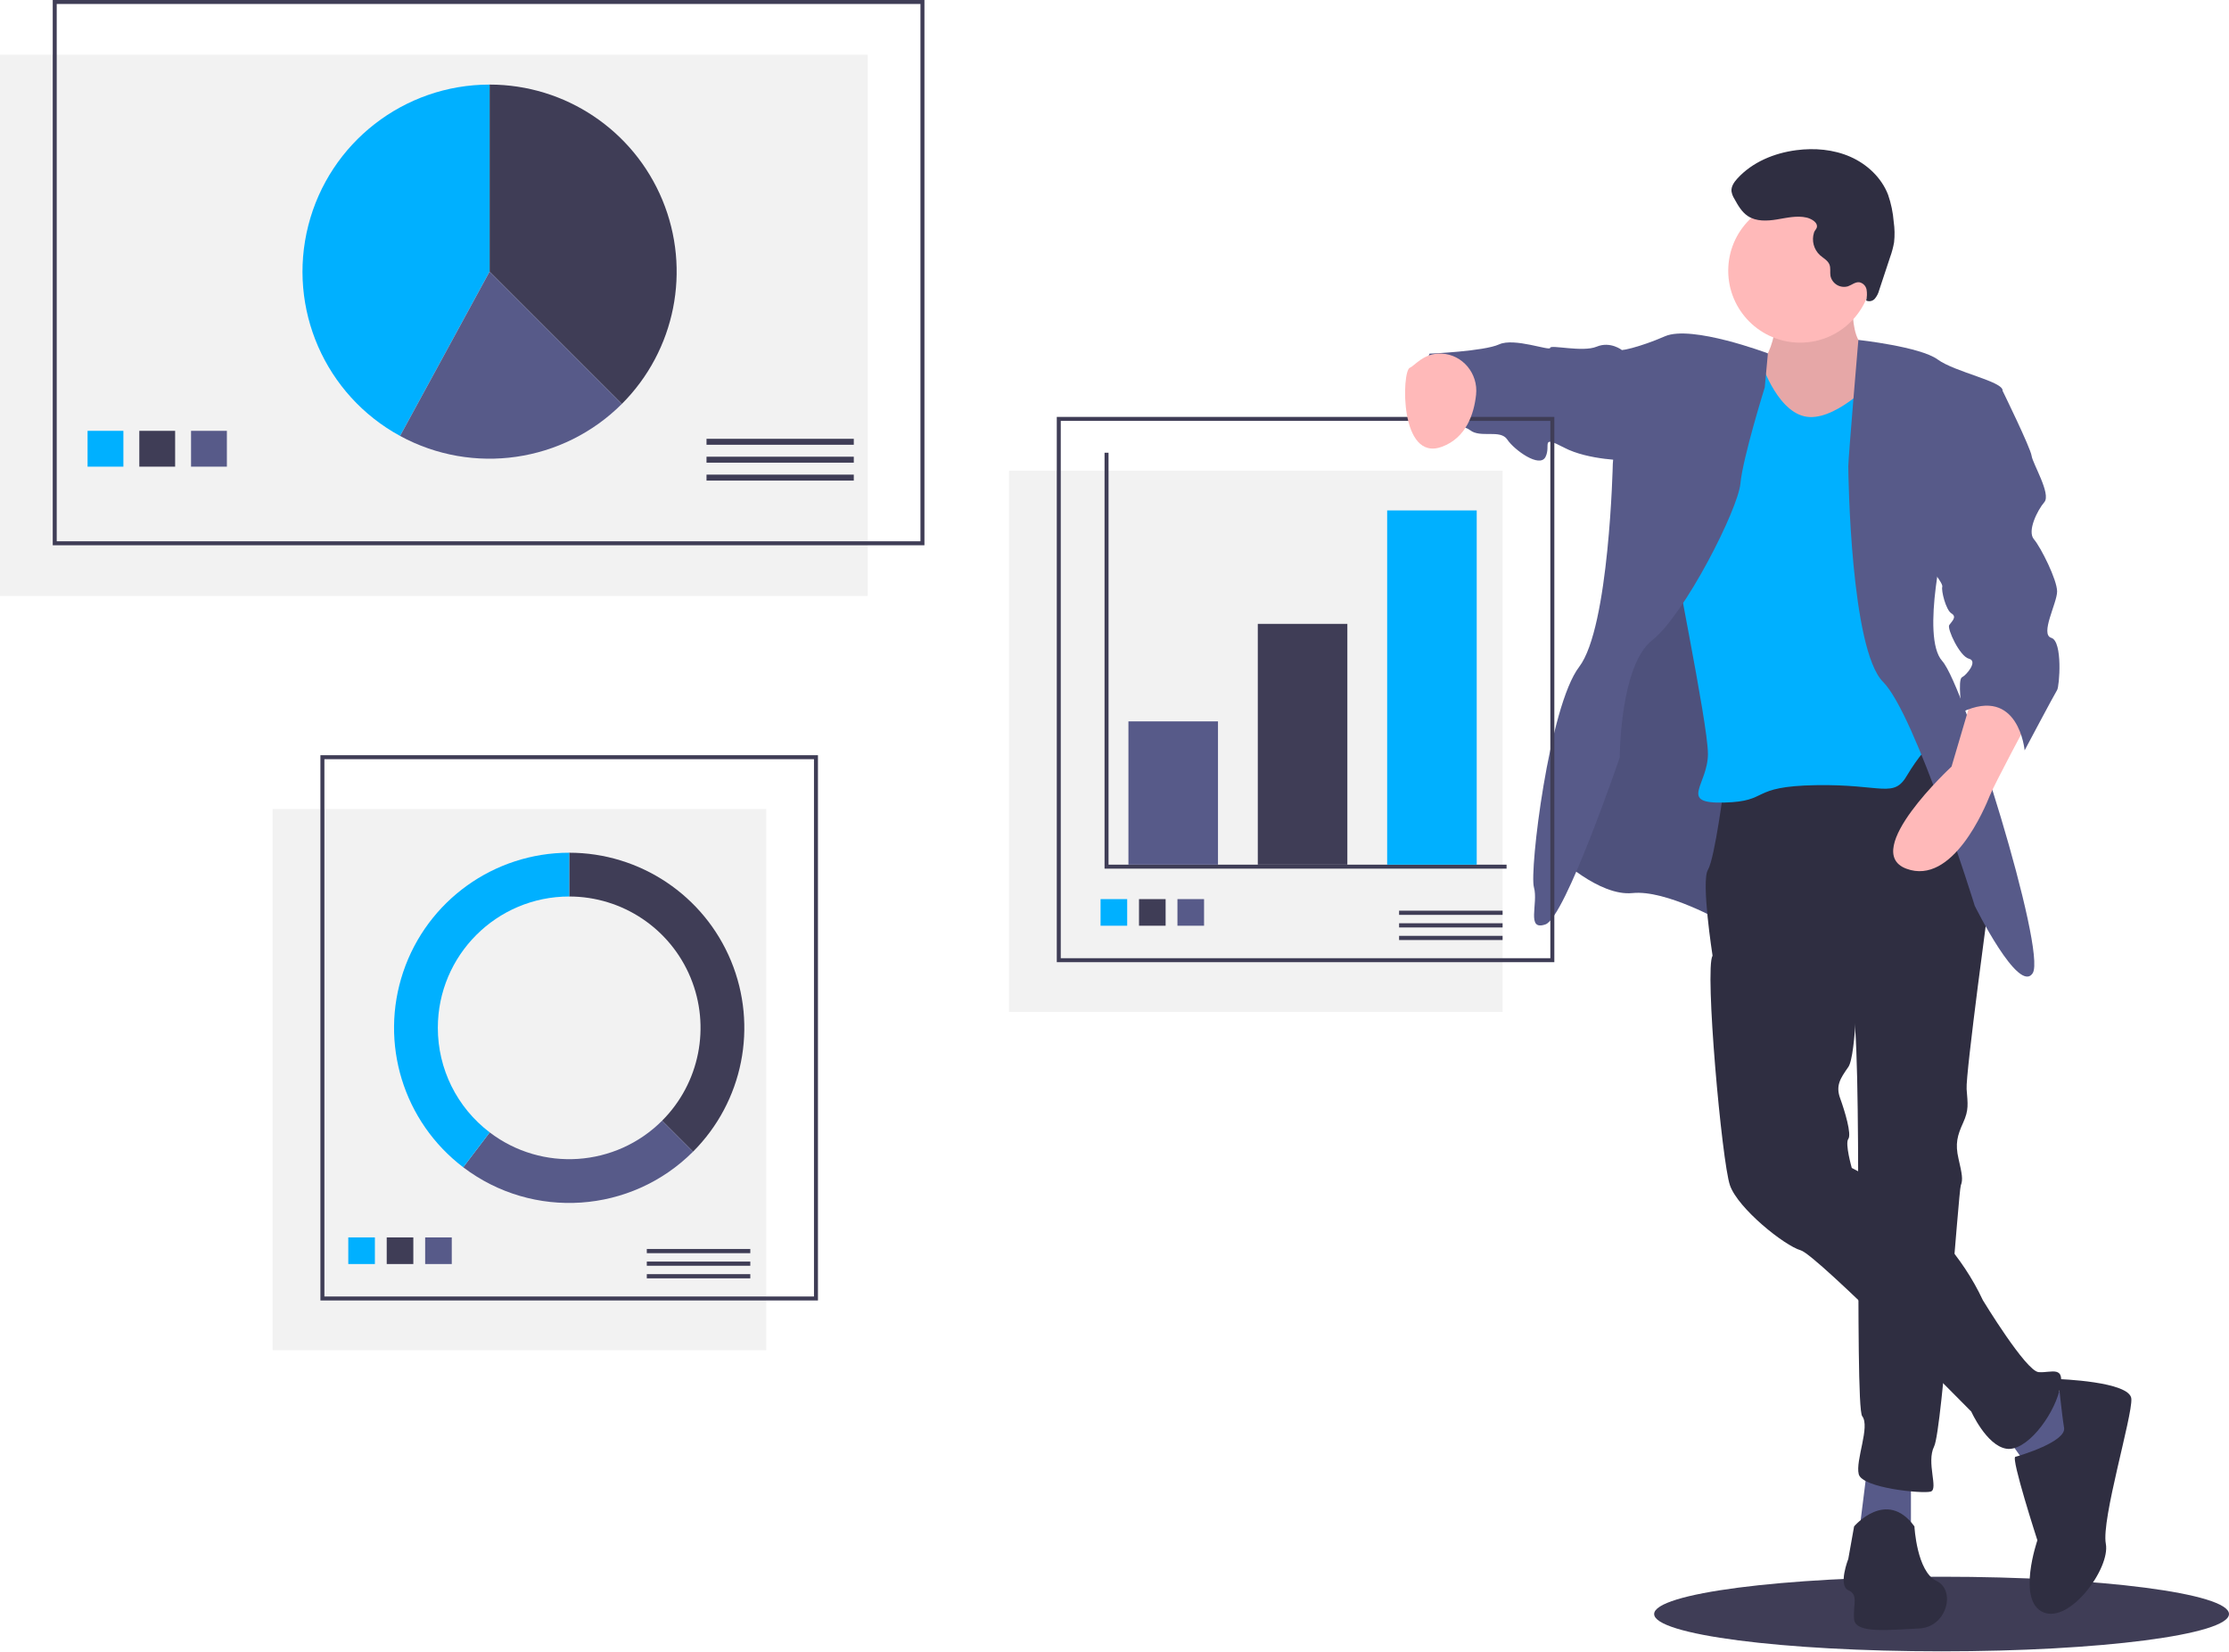
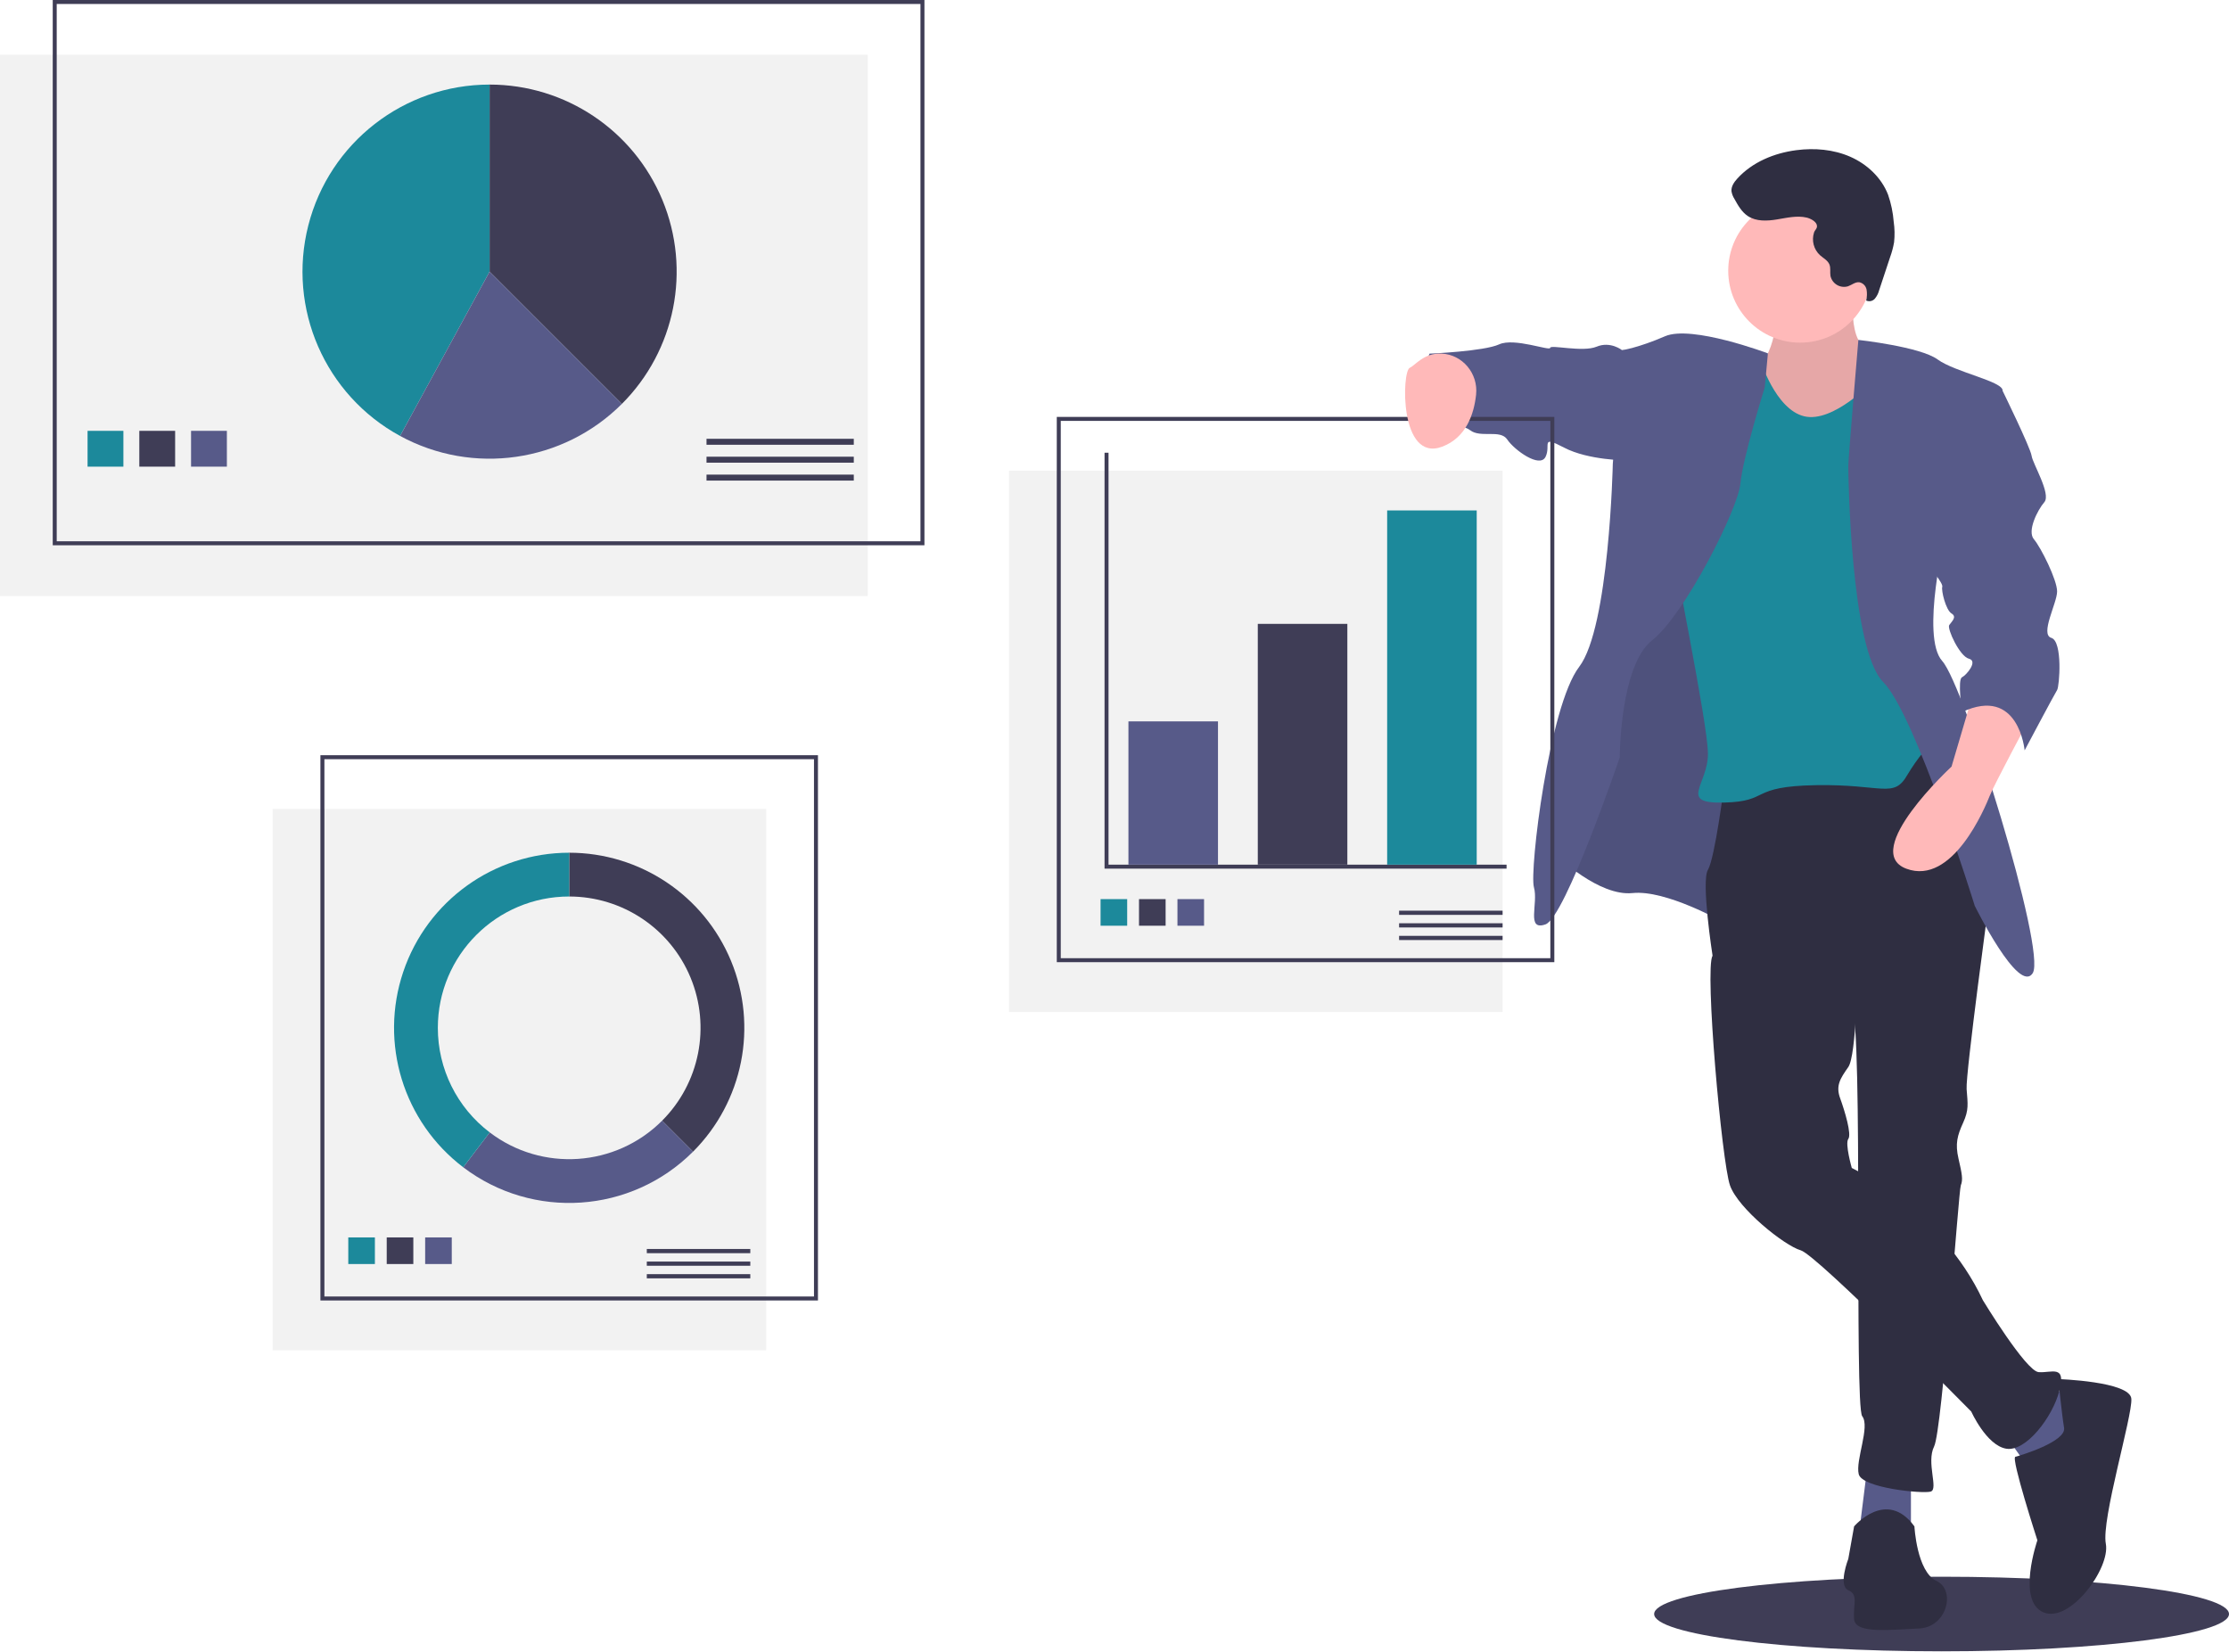
<svg xmlns="http://www.w3.org/2000/svg" id="fa973782-3a18-4630-a762-87130b613ac3" data-name="Layer 1" width="1120" height="829.801" viewBox="0 0 1120 829.801">
  <ellipse cx="975.579" cy="811.059" rx="144.421" ry="18.742" fill="#3f3d56" />
  <rect y="27.5" width="436" height="272" fill="#f2f2f2" />
  <rect x="27.5" y="1" width="436" height="272" fill="none" stroke="#3f3d56" stroke-miterlimit="10" stroke-width="2" />
  <path d="M352.468,237.568A94,94,0,0,0,286,77.1v94Z" transform="translate(-40 -34.59967)" fill="#3f3d56" />
-   <path d="M286,77.1a94.011,94.011,0,0,0-44.968,176.564L286,171.1Z" transform="translate(-40 -34.59967)" fill="#00b0ff" />
+   <path d="M286,77.1a94.011,94.011,0,0,0-44.968,176.564L286,171.1Z" transform="translate(-40 -34.59967)" fill="#1C899B" />
  <path d="M352.468,237.568,286,171.1l-44.968,82.564a94.049,94.049,0,0,0,111.436-16.096Z" transform="translate(-40 -34.59967)" fill="#575a89" />
-   <rect x="44" y="216.5" width="18" height="18" fill="#00b0ff" />
+   <rect x="44" y="216.5" width="18" height="18" fill="#1C899B" />
  <rect x="70" y="216.5" width="18" height="18" fill="#3f3d56" />
  <rect x="96" y="216.5" width="18" height="18" fill="#575a89" />
  <rect x="355" y="220.5" width="74" height="3" fill="#3f3d56" />
  <rect x="355" y="229.5" width="74" height="3" fill="#3f3d56" />
  <rect x="355" y="238.5" width="74" height="3" fill="#3f3d56" />
  <rect x="137" y="406.5" width="248" height="272" fill="#f2f2f2" />
  <rect x="162" y="380.5" width="248" height="272" fill="none" stroke="#3f3d56" stroke-miterlimit="10" stroke-width="2" />
-   <rect x="175" y="621.814" width="13.371" height="13.371" fill="#00b0ff" />
+   <rect x="175" y="621.814" width="13.371" height="13.371" fill="#1C899B" />
  <rect x="194.314" y="621.814" width="13.371" height="13.371" fill="#3f3d56" />
  <rect x="213.629" y="621.814" width="13.371" height="13.371" fill="#575a89" />
  <rect x="325" y="627.622" width="52" height="2.108" fill="#3f3d56" />
  <rect x="325" y="633.946" width="52" height="2.108" fill="#3f3d56" />
  <rect x="325" y="640.27" width="52" height="2.108" fill="#3f3d56" />
  <path d="M326,463.1v22a66,66,0,0,1,46.669,112.669l15.556,15.556A88,88,0,0,0,326,463.1Z" transform="translate(-40 -34.59967)" fill="#3f3d56" />
  <path d="M388.225,613.325l-15.556-15.556a65.983,65.983,0,0,1-86.6,5.872L272.753,621.161a87.998,87.998,0,0,0,115.472-7.836Z" transform="translate(-40 -34.59967)" fill="#575a89" />
-   <path d="M260,551.1a66,66,0,0,1,66-66v-22a87.999,87.999,0,0,0-53.247,158.061l13.316-17.521A65.885,65.885,0,0,1,260,551.1Z" transform="translate(-40 -34.59967)" fill="#00b0ff" />
+   <path d="M260,551.1a66,66,0,0,1,66-66v-22a87.999,87.999,0,0,0-53.247,158.061l13.316-17.521A65.885,65.885,0,0,1,260,551.1Z" transform="translate(-40 -34.59967)" fill="#1C899B" />
  <path d="M971.624,175.593s-4.08,30.311,6.412,33.808,7.578,30.311,7.578,30.311l-31.476,23.899-27.979,2.332-6.995-36.14L923.244,220.476s15.738-18.653,4.663-37.888S971.624,175.593,971.624,175.593Z" transform="translate(-40 -34.59967)" fill="#ffb9b9" />
  <path d="M971.624,175.593s-4.08,30.311,6.412,33.808,7.578,30.311,7.578,30.311l-31.476,23.899-27.979,2.332-6.995-36.14L923.244,220.476s15.738-18.653,4.663-37.888S971.624,175.593,971.624,175.593Z" transform="translate(-40 -34.59967)" opacity="0.1" />
  <path d="M942.48,411.666,905.757,497.935s-28.562-16.321-45.466-14.572-37.888-18.653-37.888-18.653l20.984-101.424,39.054-107.836,54.209,34.391Z" transform="translate(-40 -34.59967)" fill="#575a89" />
  <path d="M942.48,411.666,905.757,497.935s-28.562-16.321-45.466-14.572-37.888-18.653-37.888-18.653l20.984-101.424,39.054-107.836,54.209,34.391Z" transform="translate(-40 -34.59967)" opacity="0.1" />
  <polygon points="960.186 743.708 960.186 771.687 933.956 771.687 938.036 739.045 960.186 743.708" fill="#575a89" />
  <polygon points="1028.385 695.328 1047.621 706.986 1033.631 739.045 1019.059 737.296 1005.069 717.478 1028.385 695.328" fill="#575a89" />
  <path d="M1005.432,403.505l34.391,81.023s-12.241,89.766-11.658,97.344,1.166,10.492-1.749,16.904-4.08,10.492-2.332,18.07,2.332,10.492,1.166,13.407-9.326,122.991-13.407,131.152,2.332,21.567-1.749,22.733-34.391-1.749-36.14-8.743,5.829-23.899,1.749-29.145.583-194.105-5.246-206.928-69.948-24.482-69.948-24.482-5.829-37.305-2.332-43.134S906.34,429.153,906.34,429.153Z" transform="translate(-40 -34.59967)" fill="#2f2e41" />
  <path d="M971.624,801.624s16.321-19.236,30.311,0c0,0,1.166,22.733,11.075,27.396s5.246,23.316-8.743,23.899-32.059,2.914-32.642-4.663,2.332-12.241-2.914-14.572,0-15.738,0-15.738Z" transform="translate(-40 -34.59967)" fill="#2f2e41" />
  <path d="M973.373,522.999s-.583,41.969-4.663,47.798-6.412,9.326-4.08,15.738,5.829,18.07,4.08,20.401,1.749,14.572,1.749,14.572,44.883,21.567,65.867,66.45c0,0,21.567,35.557,27.979,36.14s13.99-4.08,10.492,9.326-16.904,30.894-26.813,29.145S1030.497,743.917,1030.497,743.917s-77.525-78.691-85.686-81.023-31.476-20.984-35.557-32.642-12.824-109.002-8.743-115.413,19.236-15.155,19.236-15.155Z" transform="translate(-40 -34.59967)" fill="#2f2e41" />
  <path d="M1074.214,727.596s36.14,1.166,36.722,9.909-15.155,60.621-12.824,72.862-18.07,40.22-31.476,34.391-2.914-36.14-2.914-36.14-13.407-41.386-11.075-41.969,25.647-7.578,24.482-14.572S1074.214,727.596,1074.214,727.596Z" transform="translate(-40 -34.59967)" fill="#2f2e41" />
  <circle cx="904.52" cy="136.039" r="36.14" fill="#ffb9b9" />
-   <path d="M980.951,226.305s-19.818,20.984-34.391,17.487-22.15-28.562-22.15-28.562l-26.23-4.663s-18.653,82.771-18.653,90.932,18.653,96.178,18.653,111.916-15.155,25.065,8.161,24.482,12.241-8.161,46.049-8.743,39.054,6.995,46.049-5.246a97.523,97.523,0,0,1,17.487-21.567l-12.241-43.134L1001.935,237.38s-14.944-29.145-21.753-26.813C980.182,210.567,983.865,223.39,980.951,226.305Z" transform="translate(-40 -34.59967)" fill="#00b0ff" />
+   <path d="M980.951,226.305s-19.818,20.984-34.391,17.487-22.15-28.562-22.15-28.562l-26.23-4.663s-18.653,82.771-18.653,90.932,18.653,96.178,18.653,111.916-15.155,25.065,8.161,24.482,12.241-8.161,46.049-8.743,39.054,6.995,46.049-5.246a97.523,97.523,0,0,1,17.487-21.567l-12.241-43.134L1001.935,237.38s-14.944-29.145-21.753-26.813C980.182,210.567,983.865,223.39,980.951,226.305Z" transform="translate(-40 -34.59967)" fill="#1C899B" />
  <path d="M973.771,205.411s31.078,3.407,39.822,9.819,33.225,11.075,32.642,15.738-28.562,71.113-28.562,71.113-12.824,52.461-1.749,64.702,52.461,145.724,45.466,156.799-29.145-33.808-29.145-33.808-29.728-96.178-46.049-112.499S968.71,272.937,968.71,268.856,973.771,205.411,973.771,205.411Z" transform="translate(-40 -34.59967)" fill="#575a89" />
  <path d="M928.313,212.172S890.019,197.743,876.612,203.572s-21.567,6.995-21.567,6.995L850.382,267.691s-1.749,82.188-16.904,102.007-25.065,102.59-22.733,110.75-4.08,22.15,5.829,18.653,37.305-83.937,37.305-83.937,0-46.049,16.321-58.873,43.134-65.867,44.3-78.691,12.241-48.38,12.241-48.38Z" transform="translate(-40 -34.59967)" fill="#575a89" />
  <path d="M1059.642,395.928S1042.155,428.57,1039.823,434.399s-18.653,45.466-41.969,36.722,22.733-51.295,22.733-51.295l10.492-35.557S1058.476,378.441,1059.642,395.928Z" transform="translate(-40 -34.59967)" fill="#ffb9b9" />
  <path d="M860.874,210.567h-5.829s-5.829-4.663-12.824-1.749-23.316-1.166-23.316.583-18.07-5.246-25.647-1.749-34.974,4.663-34.974,4.663-11.075,27.979-3.497,33.225,18.653,1.166,23.899,5.246,15.155-.583,18.653,4.663,16.321,14.572,19.236,8.743-2.914-11.075,9.326-4.663,31.476,6.412,31.476,6.412Z" transform="translate(-40 -34.59967)" fill="#575a89" />
  <path d="M947.778,143.937c-4.89-1.13-9.967.122-14.92.934s-10.412,1.079-14.602-1.684c-3.094-2.041-4.997-5.418-6.783-8.665a9.973,9.973,0,0,1-1.459-3.823c-.21-2.402,1.318-4.594,2.94-6.377,7.537-8.285,18.551-12.819,29.658-14.26,9.13-1.184,18.65-.391,27.081,3.307s15.68,10.47,18.995,19.06a54.127,54.127,0,0,1,2.837,13.611,40.657,40.657,0,0,1,.191,10.308,44.188,44.188,0,0,1-1.998,7.468L984.227,180.395a10.924,10.924,0,0,1-2.159,4.274,3.736,3.736,0,0,1-4.374.958,13.613,13.613,0,0,0,.197-5.5,4.641,4.641,0,0,0-3.662-3.693c-2.024-.215-3.753,1.354-5.673,2.03a6.979,6.979,0,0,1-8.811-5.245c-.303-1.896.206-3.925-.513-5.705-.842-2.086-3.074-3.179-4.751-4.677a10.936,10.936,0,0,1-3.001-11.366c.449-1.38,1.717-2.007,1.463-3.592C952.61,145.799,949.544,144.345,947.778,143.937Z" transform="translate(-40 -34.59967)" fill="#2f2e41" />
  <rect x="507" y="236.5" width="248" height="272" fill="#f2f2f2" />
  <rect x="532" y="210.5" width="248" height="272" fill="none" stroke="#3f3d56" stroke-miterlimit="10" stroke-width="2" />
  <polyline points="556 227.5 556 435.5 757 435.5" fill="none" stroke="#3f3d56" stroke-miterlimit="10" stroke-width="2" />
  <rect x="567" y="362.5" width="45" height="72" fill="#575a89" />
  <rect x="632" y="313.5" width="45" height="121" fill="#3f3d56" />
-   <rect x="697" y="256.5" width="45" height="178" fill="#00b0ff" />
-   <rect x="553" y="451.814" width="13.371" height="13.371" fill="#00b0ff" />
+   <rect x="697" y="256.5" width="45" height="178" fill="#1C899B" />
+   <rect x="553" y="451.814" width="13.371" height="13.371" fill="#1C899B" />
  <rect x="572.314" y="451.814" width="13.371" height="13.371" fill="#3f3d56" />
  <rect x="591.629" y="451.814" width="13.371" height="13.371" fill="#575a89" />
  <rect x="703" y="457.622" width="52" height="2.108" fill="#3f3d56" />
  <rect x="703" y="463.946" width="52" height="2.108" fill="#3f3d56" />
  <rect x="703" y="470.27" width="52" height="2.108" fill="#3f3d56" />
  <path d="M764.308,212.282c10.628.462,18.526,10.101,17.376,20.677-1.042,9.582-4.884,21.505-16.987,26.084-21.567,8.161-20.401-37.888-16.321-39.637C751.095,218.24,755.37,211.893,764.308,212.282Z" transform="translate(-40 -34.59967)" fill="#ffb9b9" />
  <path d="M1039.823,227.854l6.412,3.114s13.99,28.562,14.572,32.642,9.909,19.236,6.412,23.316-8.743,14.572-5.246,18.653,11.658,20.401,11.658,26.23-8.743,21.567-2.914,23.316,4.08,24.482,2.914,26.23-16.321,30.311-16.321,30.311-2.914-32.642-31.476-19.236c0,0-2.332-16.321,0-17.487s8.161-8.161,3.497-9.326-11.075-15.155-9.909-16.904,4.08-4.08,1.166-5.829-5.246-11.658-4.663-13.407-6.412-9.909-6.412-9.909Z" transform="translate(-40 -34.59967)" fill="#575a89" />
</svg>
